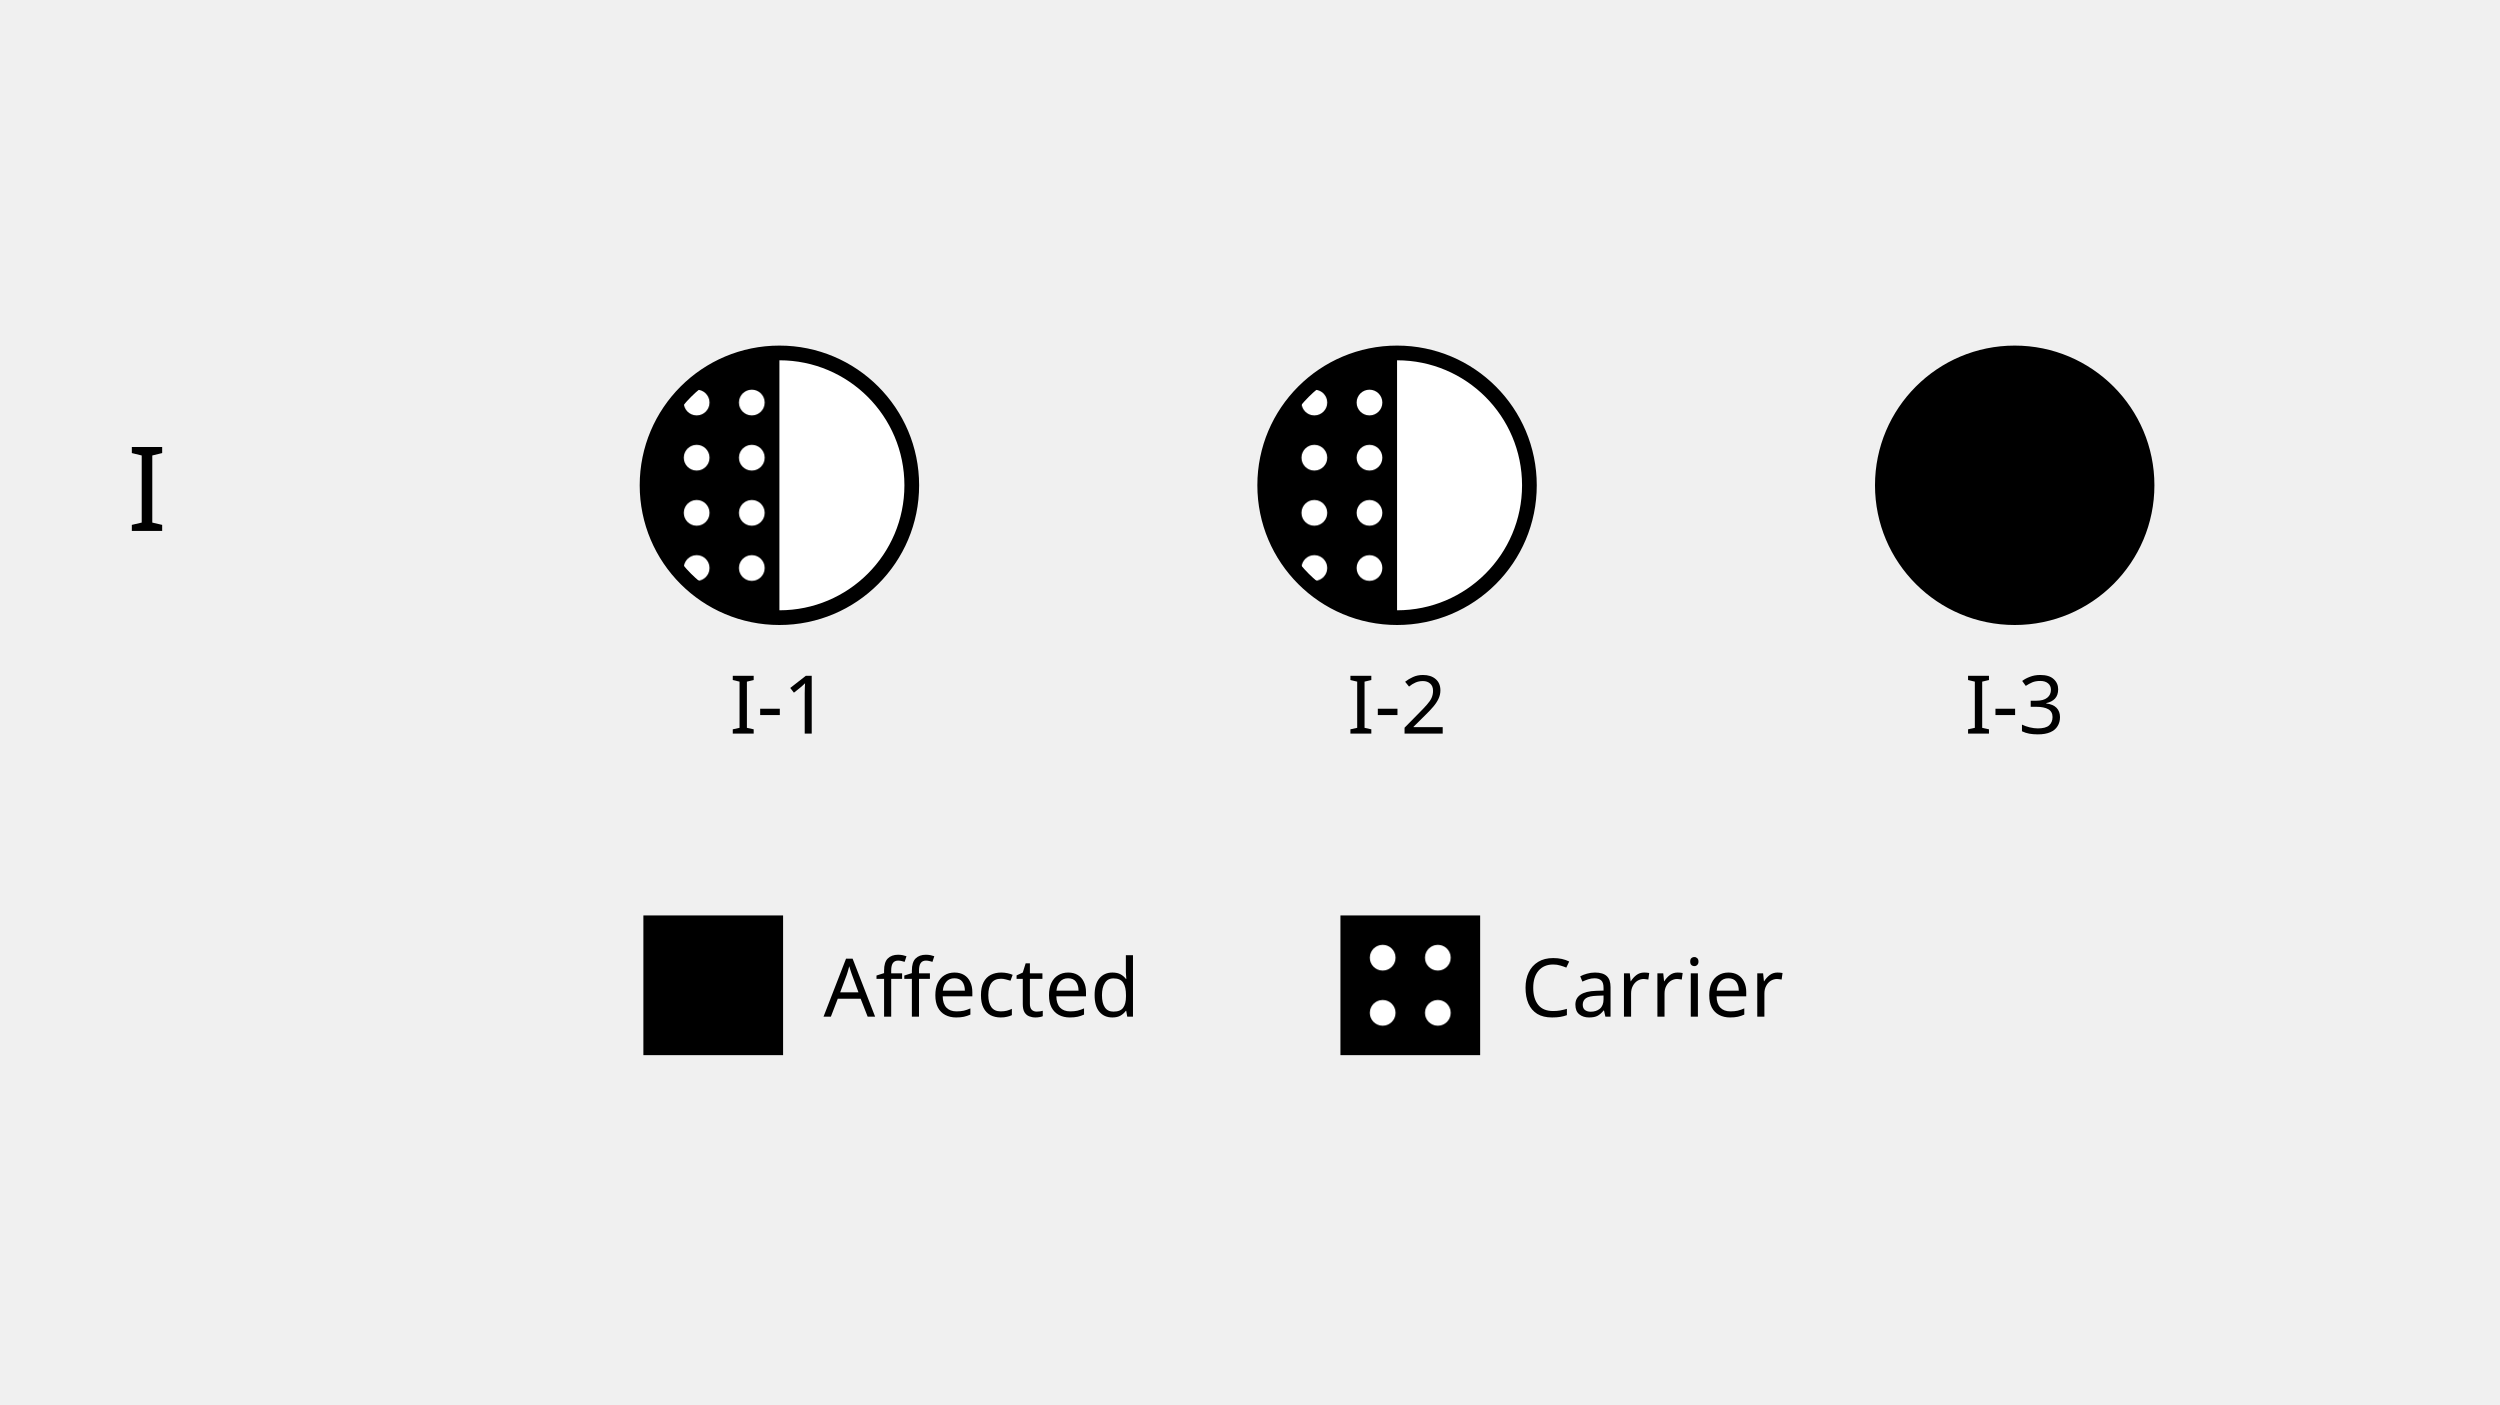
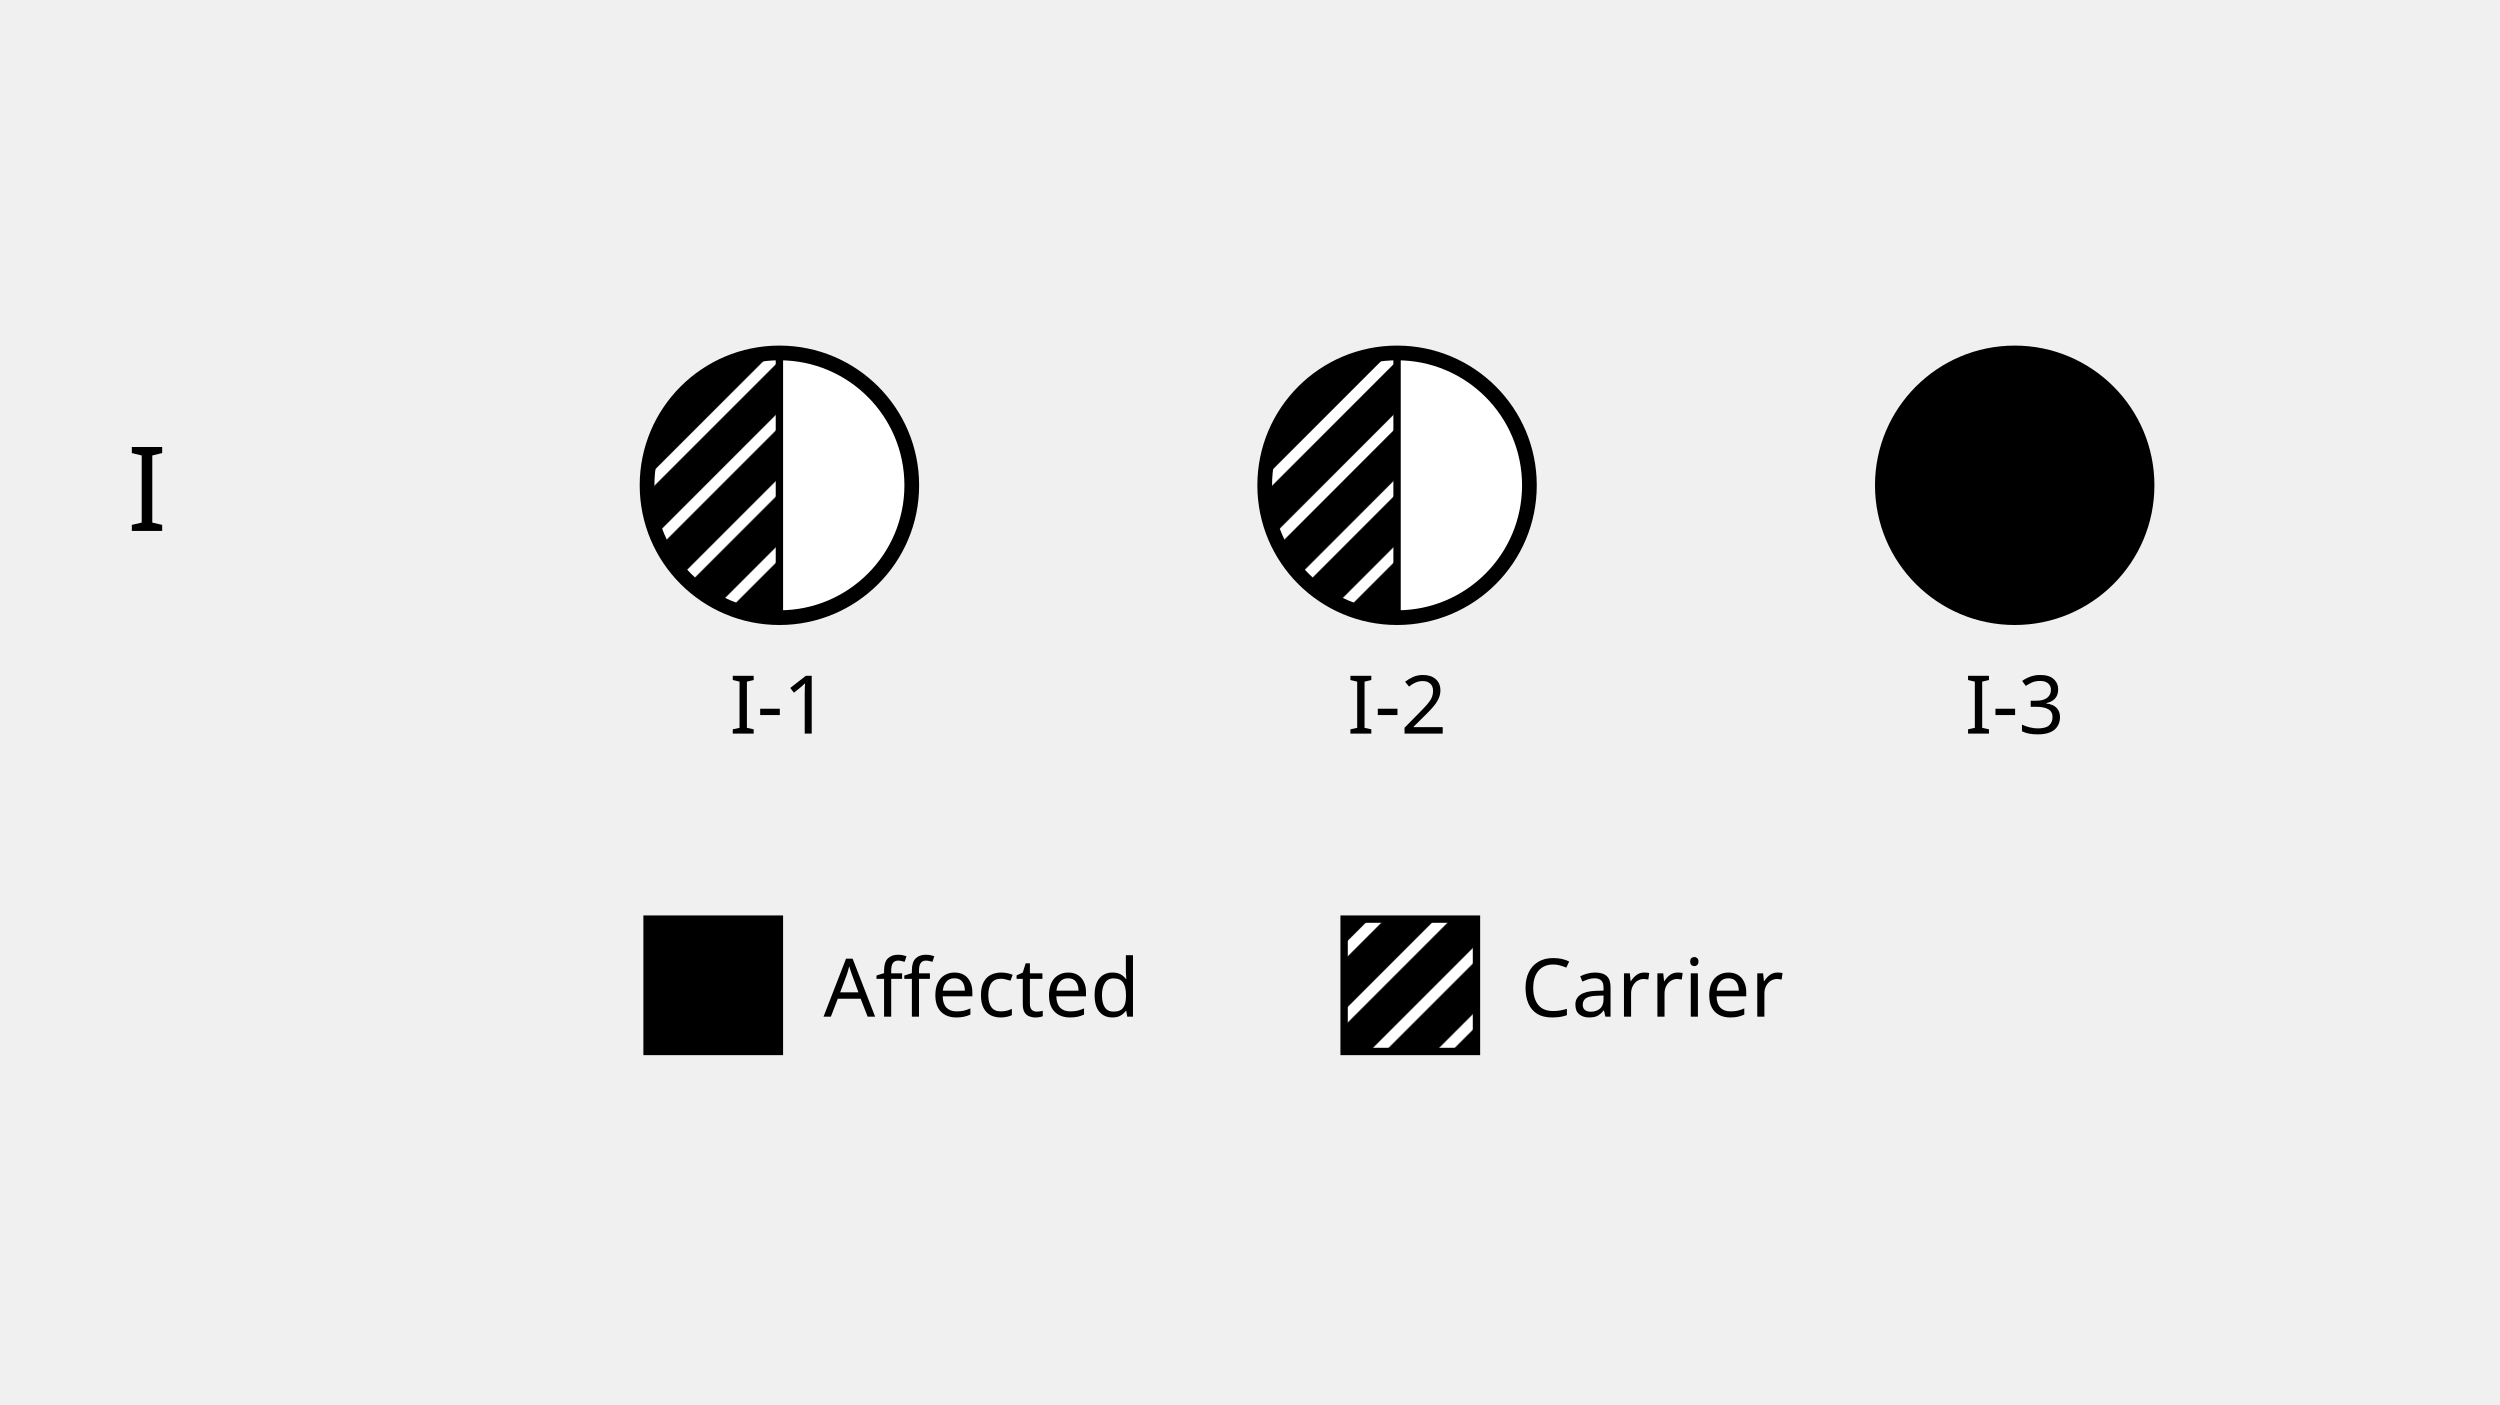
<svg xmlns="http://www.w3.org/2000/svg" width="340" height="191" viewBox="0 0 340 191" class="pedigree" data-title="Carriers by inheritance: AR and X-linked alike under PARTITION_FILL, a dot for X-linked under INHERITANCE_GLYPH" data-conditions="[&quot;&quot;]">
  <defs>
    <pattern id="fill-affected-0" class="fill-pattern" data-condition="0" data-status="affected" width="8" height="8" patternUnits="userSpaceOnUse">
      <rect class="tone" width="8" height="8" fill="#000000" />
    </pattern>
-     <pattern id="fill-carrier-0" class="fill-pattern" data-condition="0" data-status="carrier" width="15" height="15" patternUnits="userSpaceOnUse" patternTransform="scale(0.5)">
-       <rect class="tone" width="15" height="15" fill="#000000" />
-       <circle class="stipple" cx="7.5" cy="7.5" r="3.5" fill="#ffffff" />
+     <pattern id="fill-carrier-0" class="fill-pattern" data-condition="0" data-status="carrier" width="9" height="9" patternUnits="userSpaceOnUse">
+       <rect class="tone" width="9" height="9" fill="#000000" />
+       <path class="hatch" d="M-1.125,5.625L5.625,-1.125M3.375,10.125L10.125,3.375" fill="none" stroke="#ffffff" stroke-width="1.5" />
    </pattern>
  </defs>
  <g class="generation" data-generation="1">
    <text x="20" y="66" font-family="sans-serif" font-size="16" fill="#000000" text-anchor="middle" dominant-baseline="central">I</text>
  </g>
  <g id="ind-I-1" class="individual carrier" data-position="I-1" data-generation="1" data-index="1" data-gender="woman" data-condition-0="carrier">
    <circle class="backing" cx="106" cy="66" r="18" fill="#ffffff" />
    <clipPath id="clip-I-1">
-       <circle cx="0" cy="0" r="18" fill="none" />
+       <circle cx="-4.5" cy="0" r="18" fill="none" />
    </clipPath>
-     <rect class="fill" data-condition="0" data-status="carrier" x="-18" y="-18" width="18" height="36" transform="translate(106 66)" fill="url(#fill-carrier-0)" clip-path="url(#clip-I-1)" />
+     <rect class="fill" data-condition="0" data-status="carrier" x="-22.5" y="-18" width="18" height="36" transform="translate(110.5 66)" fill="url(#fill-carrier-0)" clip-path="url(#clip-I-1)" />
+     <line class="divider" x1="106" y1="48" x2="106" y2="84" stroke="#000000" stroke-width="1" />
    <circle class="symbol" cx="106" cy="66" r="18" fill="none" stroke="#000000" stroke-width="2" />
    <text class="label" x="106" y="95.5" font-family="sans-serif" font-size="11" fill="#000000" text-anchor="middle" dominant-baseline="central">I-1</text>
    <rect class="hit" x="88" y="48" width="36" height="53" fill="none" pointer-events="all" />
  </g>
  <g id="ind-I-2" class="individual carrier" data-position="I-2" data-generation="1" data-index="2" data-gender="woman" data-condition-0="carrier">
    <circle class="backing" cx="190" cy="66" r="18" fill="#ffffff" />
    <clipPath id="clip-I-2">
-       <circle cx="0" cy="0" r="18" fill="none" />
+       <circle cx="-4.5" cy="0" r="18" fill="none" />
    </clipPath>
-     <rect class="fill" data-condition="0" data-status="carrier" x="-18" y="-18" width="18" height="36" transform="translate(190 66)" fill="url(#fill-carrier-0)" clip-path="url(#clip-I-2)" />
+     <rect class="fill" data-condition="0" data-status="carrier" x="-22.5" y="-18" width="18" height="36" transform="translate(194.5 66)" fill="url(#fill-carrier-0)" clip-path="url(#clip-I-2)" />
+     <line class="divider" x1="190" y1="48" x2="190" y2="84" stroke="#000000" stroke-width="1" />
    <circle class="symbol" cx="190" cy="66" r="18" fill="none" stroke="#000000" stroke-width="2" />
    <text class="label" x="190" y="95.5" font-family="sans-serif" font-size="11" fill="#000000" text-anchor="middle" dominant-baseline="central">I-2</text>
    <rect class="hit" x="172" y="48" width="36" height="53" fill="none" pointer-events="all" />
  </g>
  <g id="ind-I-3" class="individual affected" data-position="I-3" data-generation="1" data-index="3" data-gender="woman" data-condition-0="affected">
    <circle class="backing" cx="274" cy="66" r="18" fill="#ffffff" />
-     <circle class="fill" data-condition="0" data-status="affected" transform="translate(274 66)" cx="0" cy="0" r="18" fill="url(#fill-affected-0)" />
+     <circle class="fill" data-condition="0" data-status="affected" transform="translate(278.5 66)" cx="-4.5" cy="0" r="18" fill="url(#fill-affected-0)" />
    <circle class="symbol" cx="274" cy="66" r="18" fill="none" stroke="#000000" stroke-width="2" />
    <text class="label" x="274" y="95.5" font-family="sans-serif" font-size="11" fill="#000000" text-anchor="middle" dominant-baseline="central">I-3</text>
    <rect class="hit" x="256" y="48" width="36" height="53" fill="none" pointer-events="all" />
  </g>
  <g id="key" class="key">
    <g id="key-affected-0" class="key-entry" data-condition="0" data-status="affected">
      <rect class="swatch" x="-9" y="-9" width="18" height="18" transform="translate(97 134)" fill="url(#fill-affected-0)" stroke="#000000" stroke-width="1" />
      <text class="key-label" x="112" y="134" font-family="sans-serif" font-size="11" fill="#000000" text-anchor="start" dominant-baseline="central">Affected</text>
    </g>
    <g id="key-carrier-0" class="key-entry" data-condition="0" data-status="carrier">
      <rect class="swatch" x="-9" y="-9" width="18" height="18" transform="translate(191.8 134)" fill="url(#fill-carrier-0)" stroke="#000000" stroke-width="1" />
      <text class="key-label" x="206.8" y="134" font-family="sans-serif" font-size="11" fill="#000000" text-anchor="start" dominant-baseline="central">Carrier</text>
    </g>
  </g>
</svg>
